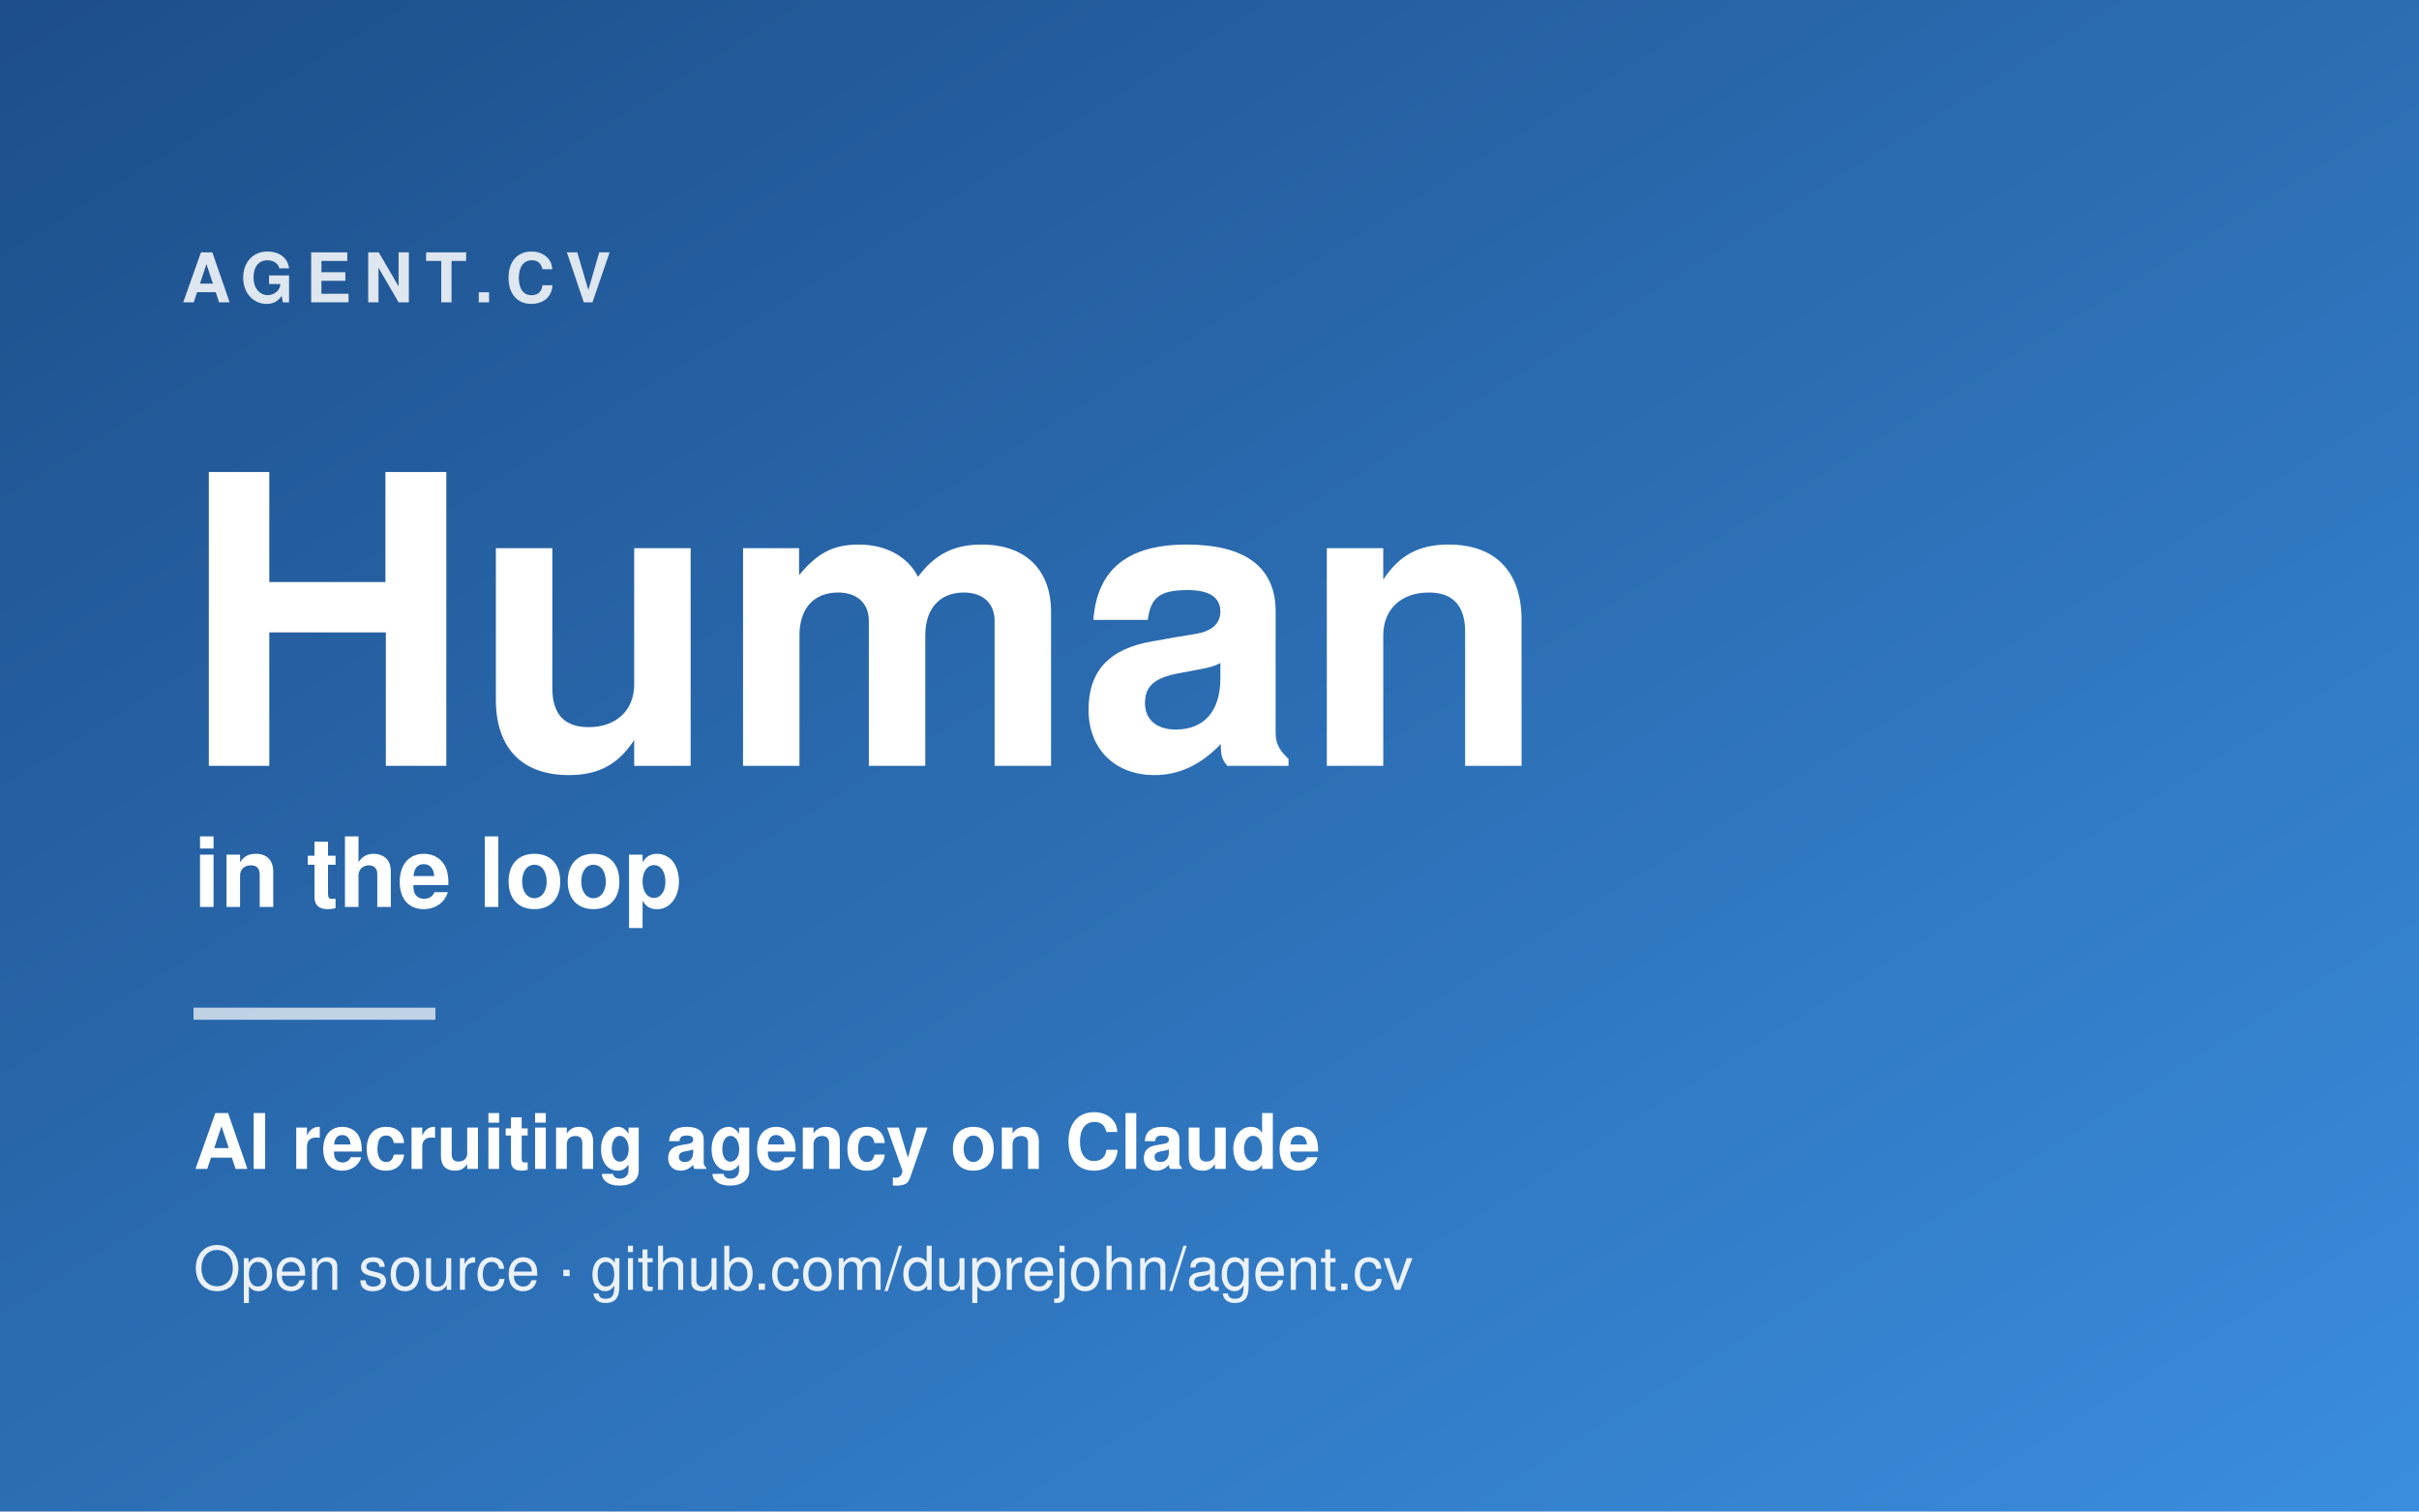
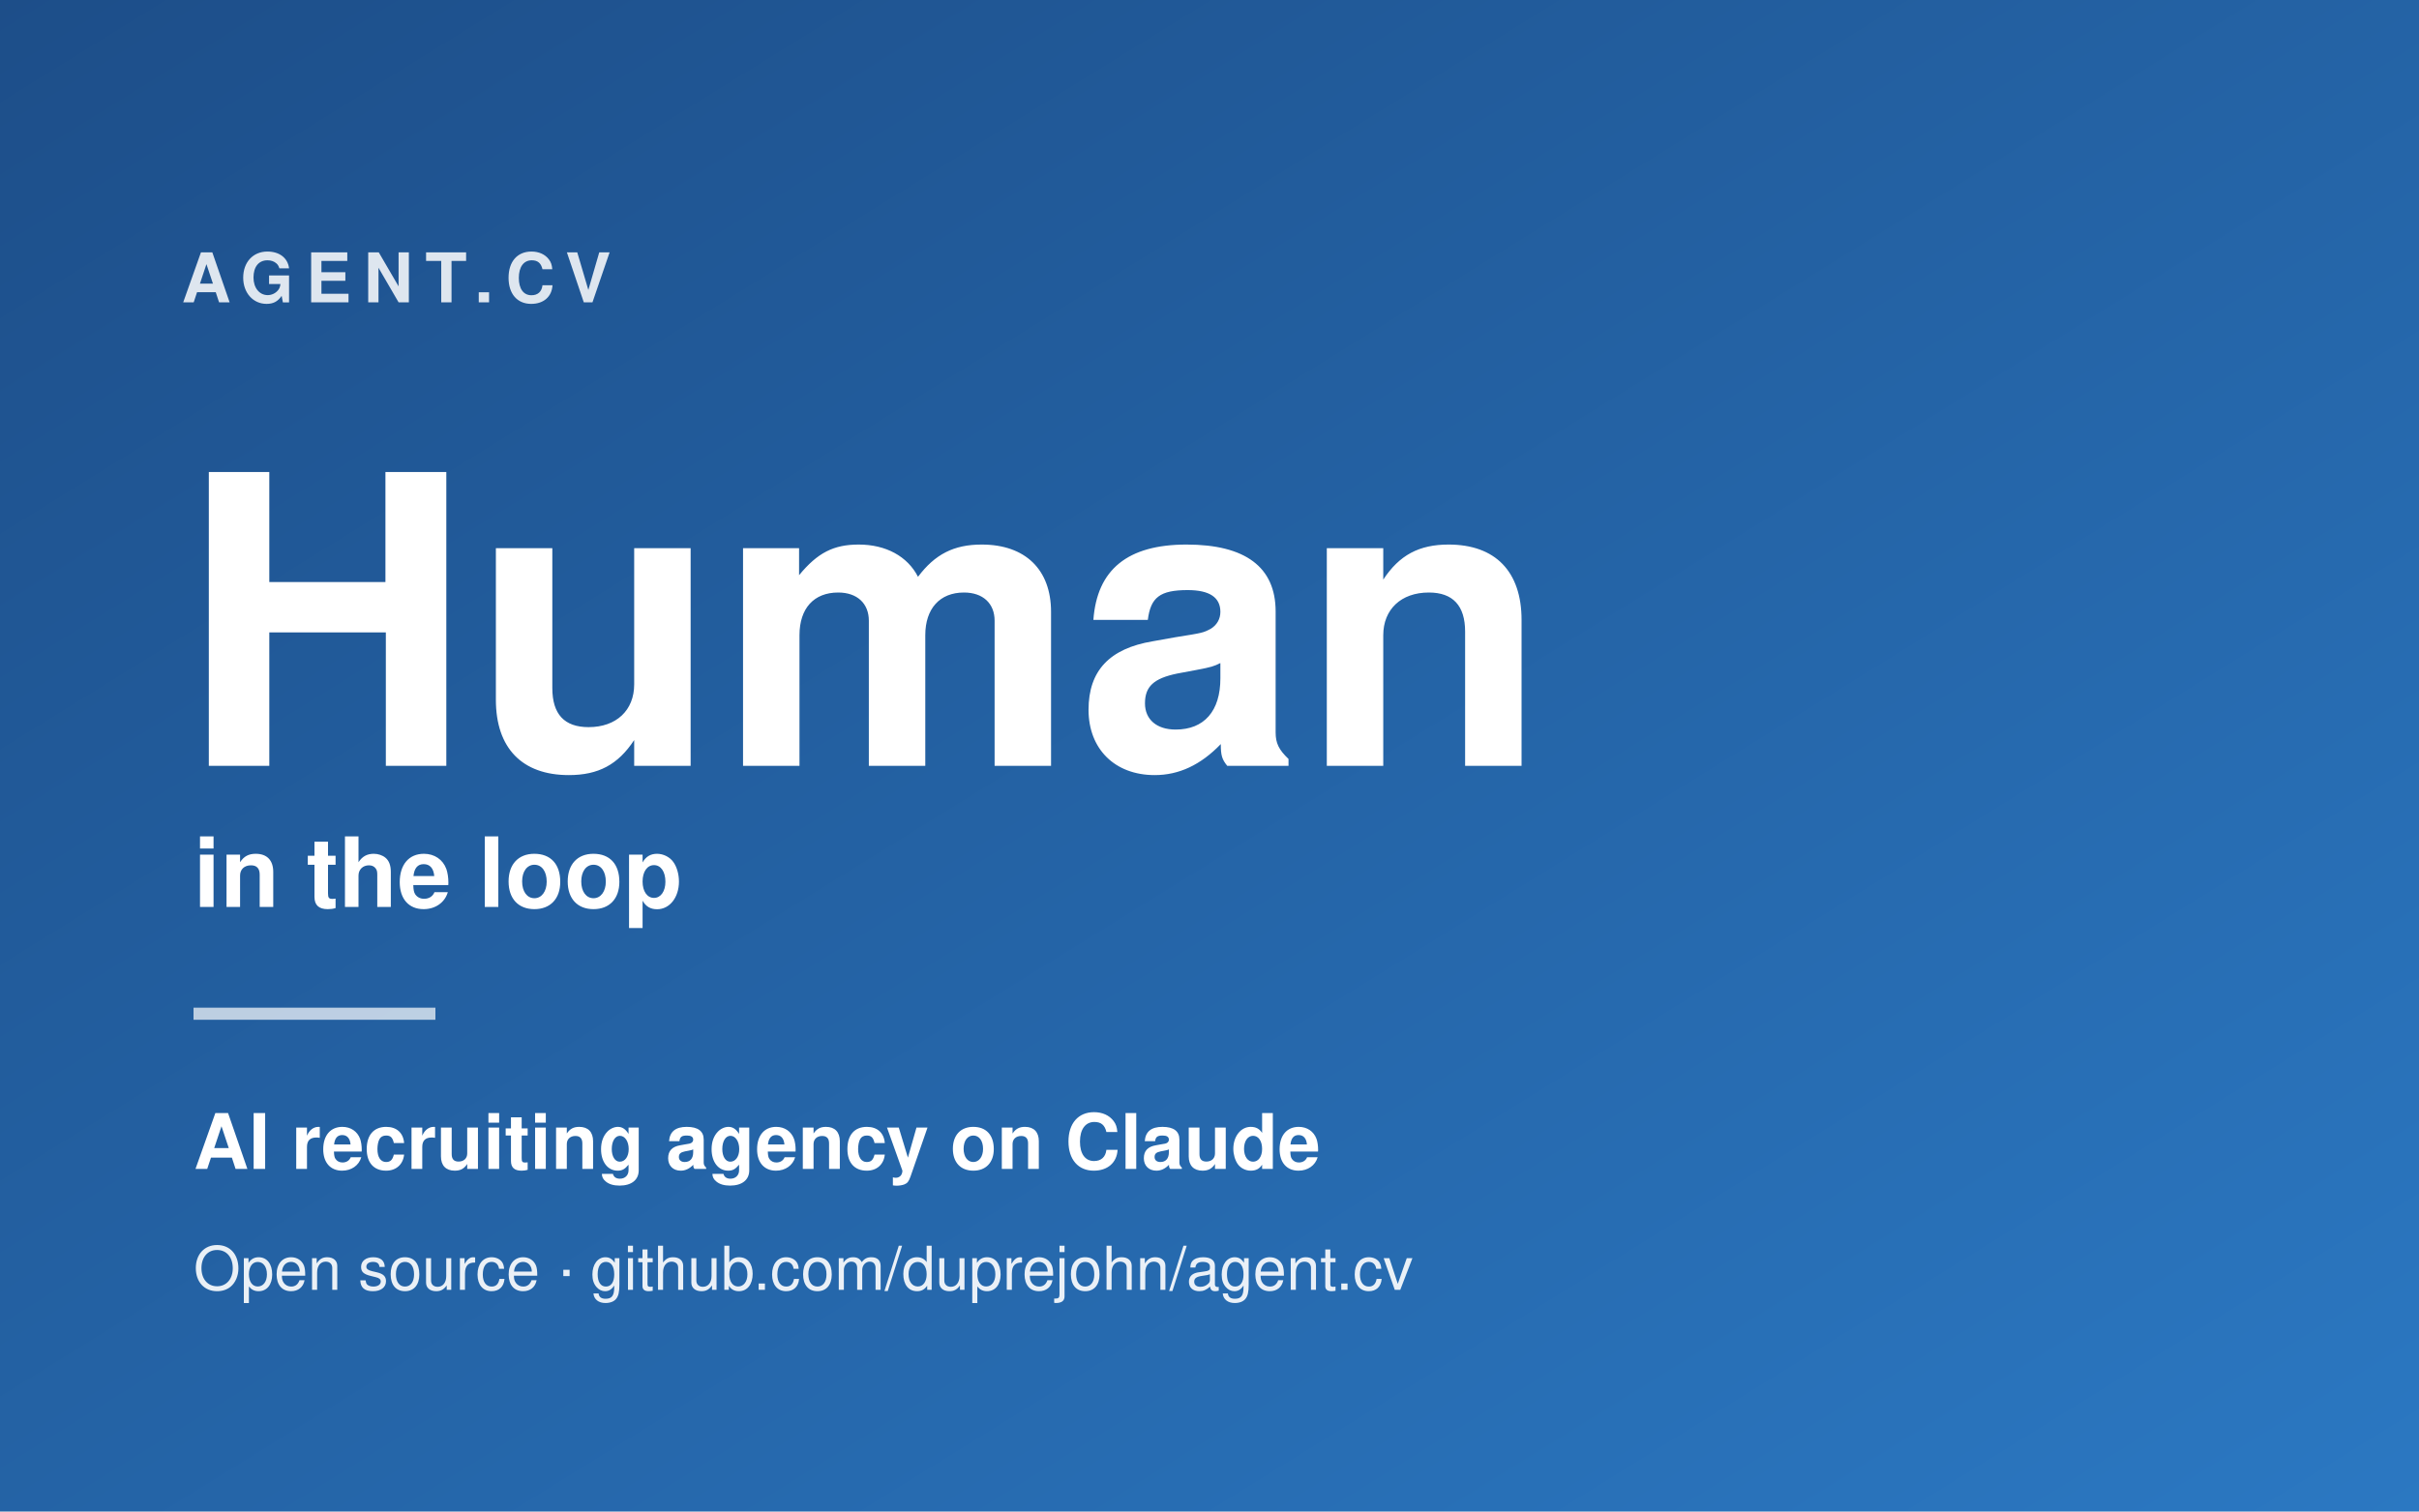
<svg xmlns="http://www.w3.org/2000/svg" viewBox="0 0 1200 750" width="1200" height="750">
  <defs>
    <linearGradient id="g" x1="0" y1="0" x2="1" y2="1">
      <stop offset="0" stop-color="#1d4e89" />
-       <stop offset="1" stop-color="#3a8dde" />
+       <stop offset="1" stop-color="#2b78c2" />
    </linearGradient>
  </defs>
  <rect width="1200" height="750" fill="url(#g)" />
  <g font-family="Montserrat, Helvetica, Arial, sans-serif" fill="#fff">
    <text x="90" y="150" font-size="34" font-weight="700" letter-spacing="6" opacity="0.85">AGENT.CV</text>
    <text x="90" y="380" font-size="200" font-weight="800">Human</text>
    <text x="96" y="450" font-size="48" font-weight="600">in the loop</text>
    <rect x="96" y="500" width="120" height="6" fill="#fff" opacity="0.7" />
    <text x="96" y="580" font-size="38" font-weight="600">AI recruiting agency on Claude</text>
    <text x="96" y="640" font-size="30" opacity="0.9">Open source · github.com/duprejohn/agent.cv</text>
  </g>
</svg>
